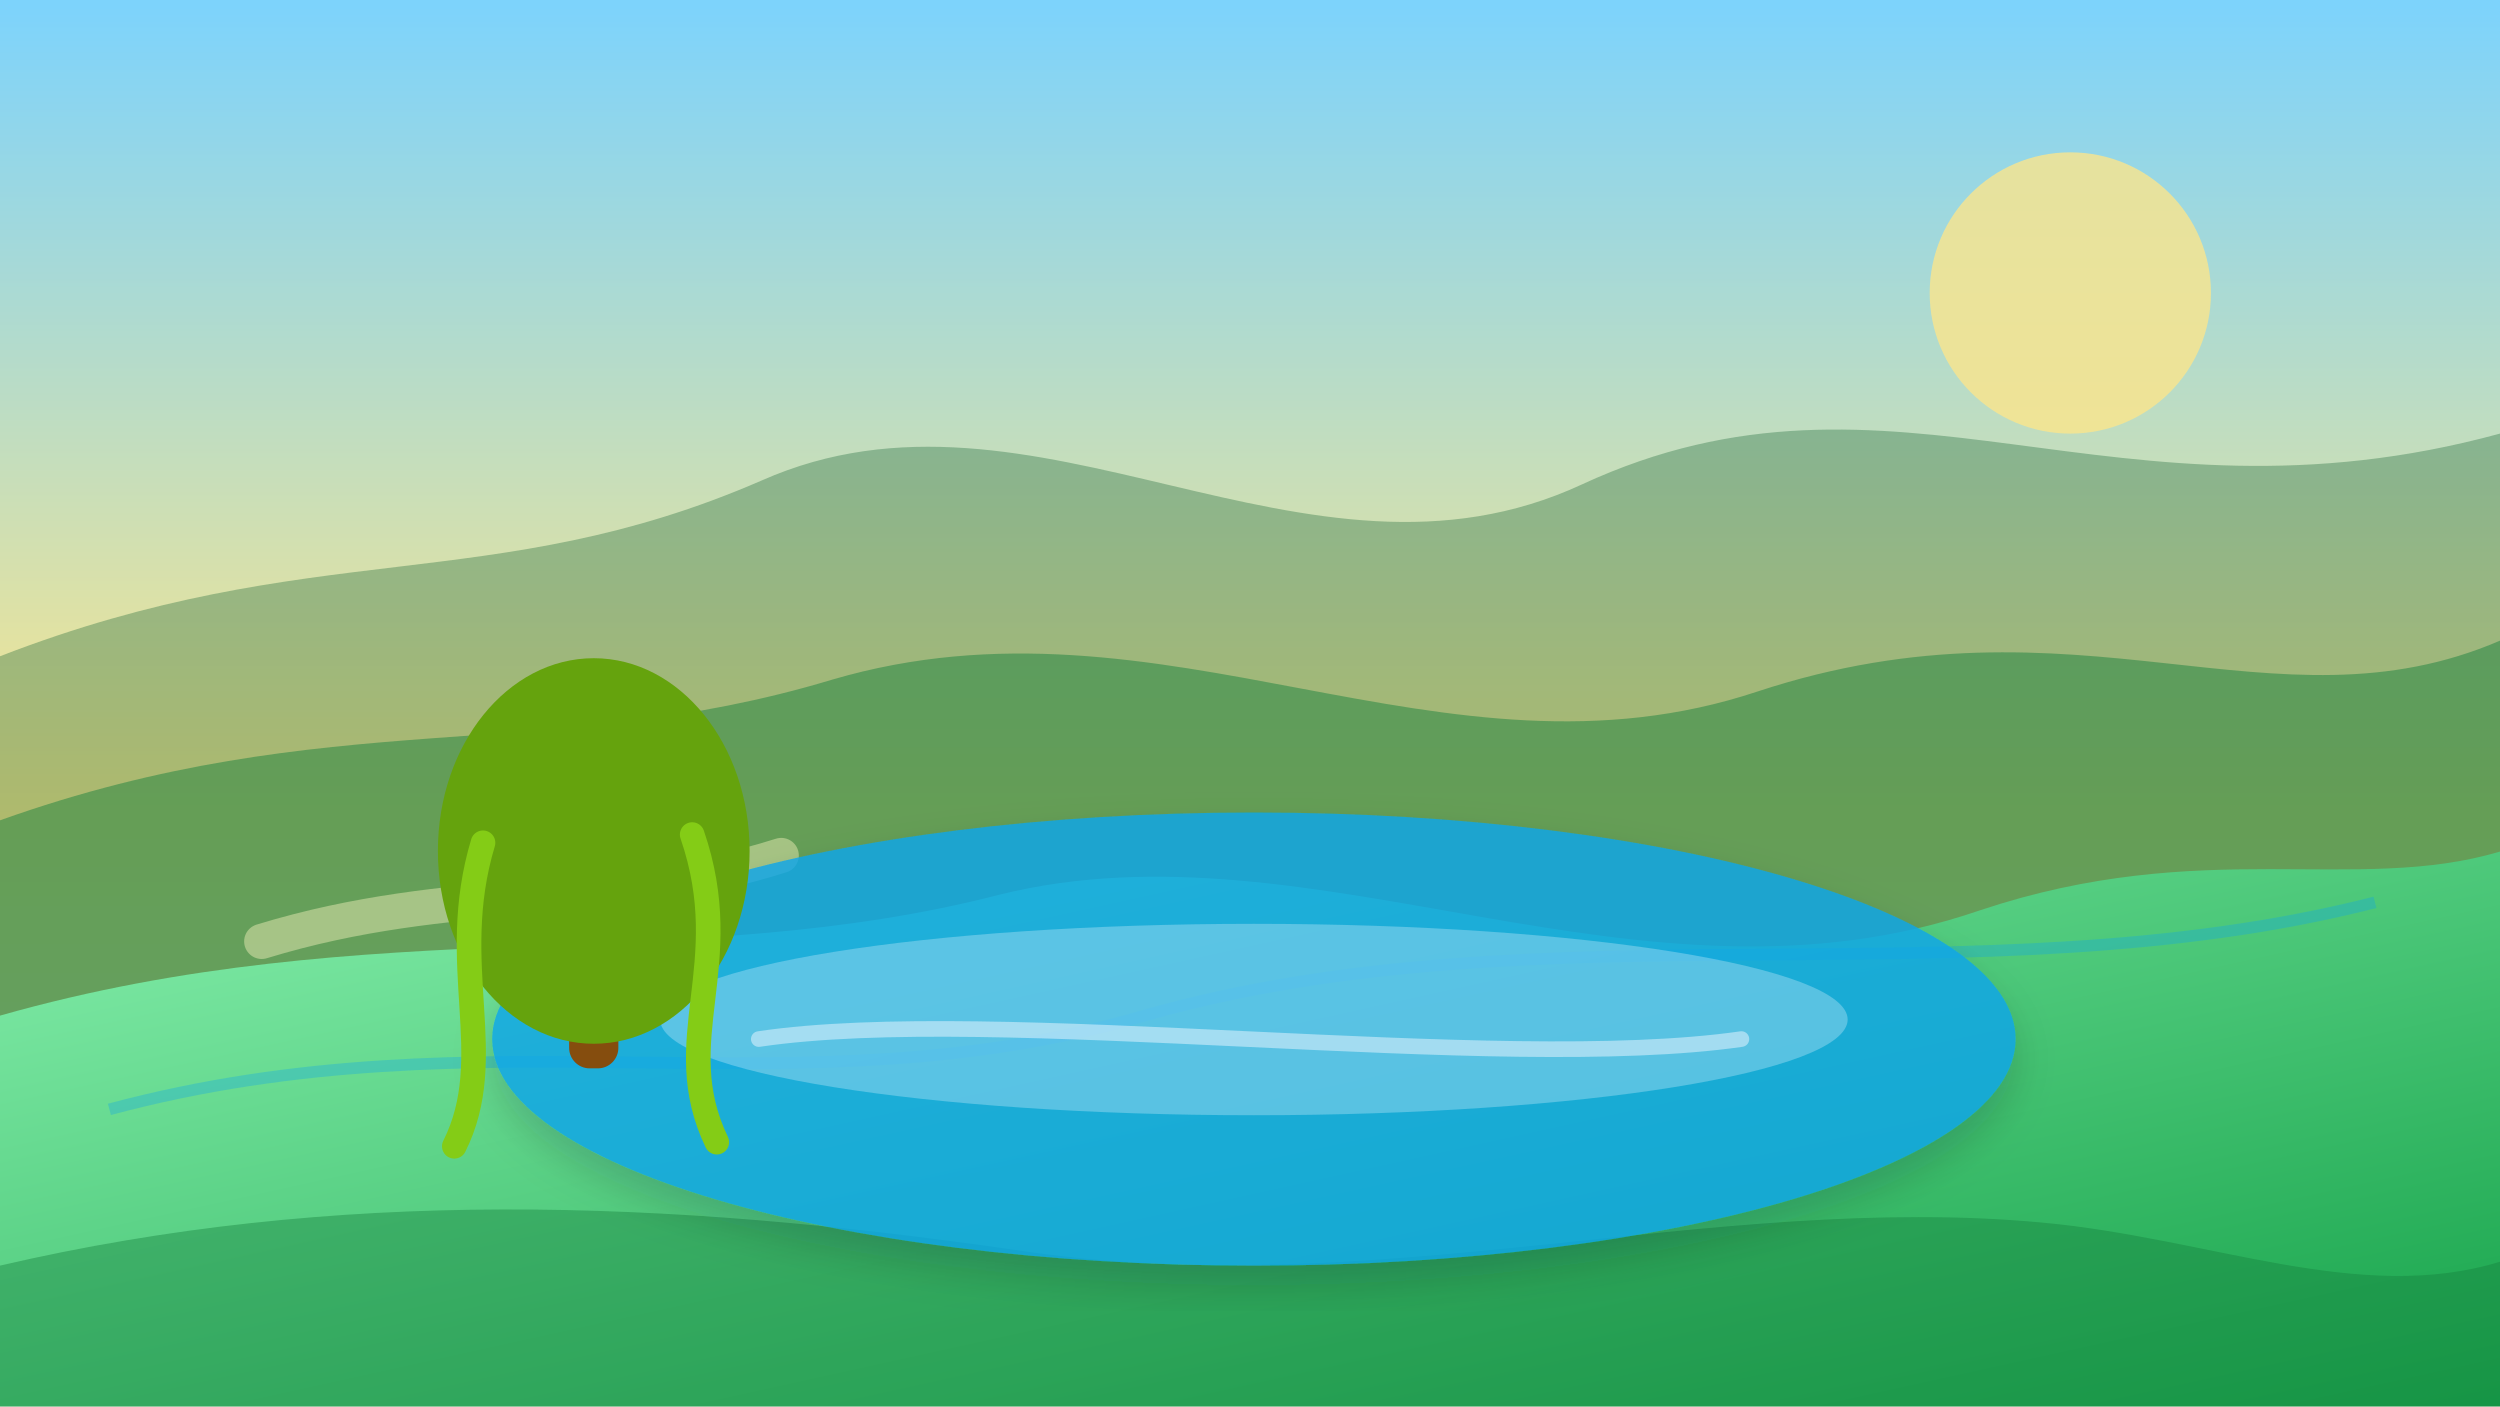
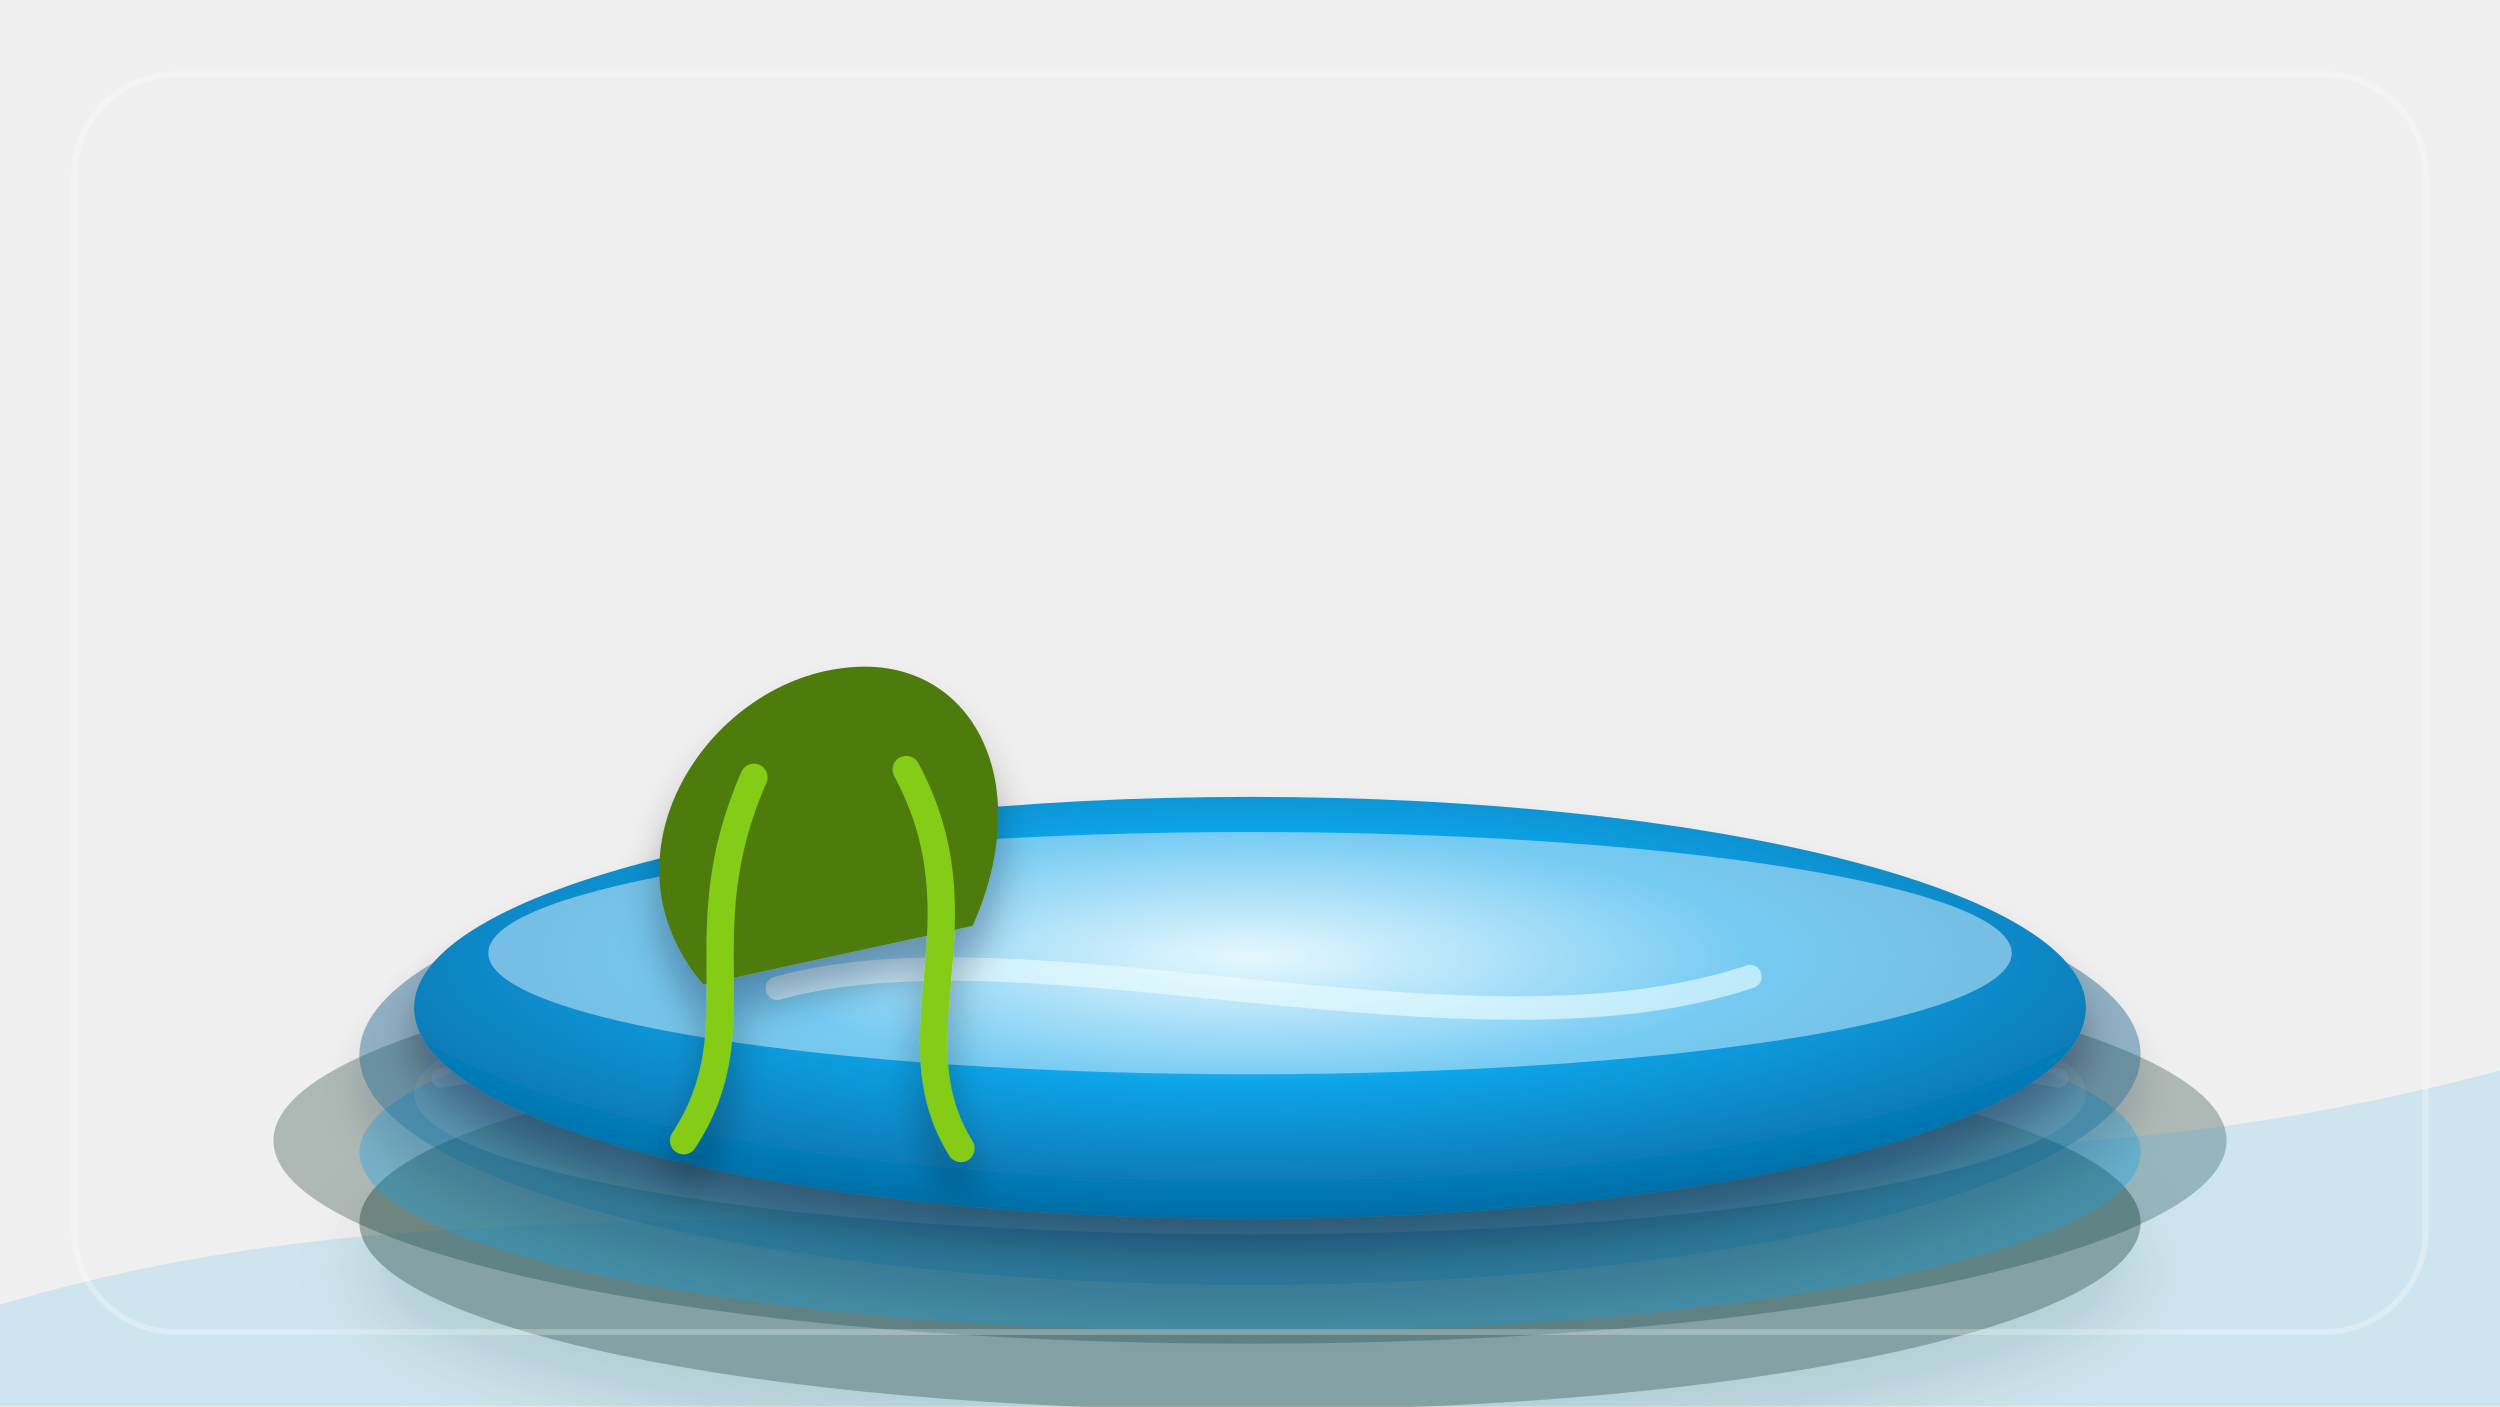
- <svg xmlns="http://www.w3.org/2000/svg" viewBox="0 0 1280 720" role="img" aria-label="willow_lake marketplace preview">
+ <svg xmlns="http://www.w3.org/2000/svg" viewBox="0 0 1280 720" role="img" aria-label="willow_lake marketplace render">
  <defs>
-     <linearGradient id="sky" x1="0" x2="0" y1="0" y2="1">
-       <stop offset="0%" stop-color="#7dd3fc" />
-       <stop offset="58%" stop-color="#fde68a" />
-       <stop offset="100%" stop-color="#fef3c7" />
+     <linearGradient id="glass" x1="0" x2="1" y1="0" y2="1">
+       <stop offset="0" stop-color="#f8fafc" stop-opacity="0.95" />
+       <stop offset="0.52" stop-color="#0ea5e9" stop-opacity="0.42" />
+       <stop offset="1" stop-color="#0f172a" stop-opacity="0.18" />
    </linearGradient>
-     <linearGradient id="grass" x1="0" x2="1" y1="0" y2="1">
-       <stop offset="0%" stop-color="#86efac" />
-       <stop offset="100%" stop-color="#16a34a" />
+     <linearGradient id="gold" x1="0" x2="1" y1="0" y2="1">
+       <stop offset="0" stop-color="#fff7ad" />
+       <stop offset="0.48" stop-color="#facc15" />
+       <stop offset="1" stop-color="#a16207" />
    </linearGradient>
-     <filter id="soft" x="-10%" y="-10%" width="120%" height="120%">
-       <feDropShadow dx="0" dy="10" stdDeviation="10" flood-color="#0f172a" flood-opacity="0.2" />
+     <linearGradient id="stone" x1="0" x2="1" y1="0" y2="1">
+       <stop offset="0" stop-color="#f8fafc" />
+       <stop offset="0.5" stop-color="#cbd5e1" />
+       <stop offset="1" stop-color="#64748b" />
+     </linearGradient>
+     <linearGradient id="wood" x1="0" x2="1" y1="0" y2="1">
+       <stop offset="0" stop-color="#f59e0b" />
+       <stop offset="0.5" stop-color="#a16207" />
+       <stop offset="1" stop-color="#451a03" />
+     </linearGradient>
+     <radialGradient id="water" cx="50%" cy="38%" r="64%">
+       <stop offset="0" stop-color="#ecfeff" />
+       <stop offset="0.46" stop-color="#0ea5e9" />
+       <stop offset="1" stop-color="#0369a1" />
+     </radialGradient>
+     <filter id="shadow" x="-40%" y="-40%" width="180%" height="180%">
+       <feDropShadow dx="0" dy="24" stdDeviation="18" flood-color="#052e16" flood-opacity="0.34" />
    </filter>
-     <filter id="glow" x="-40%" y="-40%" width="180%" height="180%">
-       <feGaussianBlur stdDeviation="6" result="blur" />
+     <filter id="lift" x="-25%" y="-30%" width="150%" height="170%">
+       <feDropShadow dx="0" dy="16" stdDeviation="10" flood-color="#020617" flood-opacity="0.32" />
+     </filter>
+     <filter id="glow" x="-70%" y="-70%" width="240%" height="240%">
+       <feGaussianBlur stdDeviation="10" result="blur" />
      <feMerge>
        <feMergeNode in="blur" />
        <feMergeNode in="SourceGraphic" />
      </feMerge>
    </filter>
  </defs>
-   <rect width="1280" height="720" fill="url(#sky)" />
-   <circle cx="1060" cy="150" r="72" fill="#fde68a" opacity="0.78" />
-   <path d="M0 336 C160 274 252 306 390 246 C530 184 668 314 810 248 C970 174 1082 276 1280 222 L1280 720 L0 720 Z" fill="#166534" opacity="0.34" />
-   <path d="M0 420 C168 360 280 392 426 348 C596 298 738 408 900 354 C1064 300 1164 378 1280 328 L1280 720 L0 720 Z" fill="#15803d" opacity="0.48" />
-   <path d="M0 520 C190 466 350 500 512 458 C674 418 840 526 1014 466 C1128 428 1206 458 1280 436 L1280 720 L0 720 Z" fill="url(#grass)" />
-   <path d="M0 648 C172 608 340 614 520 640 C704 668 876 610 1046 626 C1132 634 1208 668 1280 646 L1280 720 L0 720 Z" fill="#15803d" opacity="0.42" />
-   <path d="M134 482 C232 452 312 466 400 438" stroke="#fef9c3" stroke-width="18" stroke-linecap="round" opacity="0.42" />
-   <path d="M56 568 C250 516 408 572 586 520 C790 462 1012 514 1216 462" fill="none" stroke="#0ea5e9" stroke-width="6" opacity="0.32" />
-   <ellipse cx="642" cy="532" rx="390" ry="116" fill="#0ea5e9" opacity="0.82" filter="url(#soft)" />
-   <ellipse cx="642" cy="522" rx="304" ry="49" fill="#e0f2fe" opacity="0.32" />
-   <path d="M388.5 532 C509.4 514 766.8 550 891.6 532" fill="none" stroke="#e0f2fe" stroke-width="8" opacity="0.55" stroke-linecap="round" />
-   <rect x="291.4" y="442" width="25.2" height="105" rx="10.5" fill="#854d0e" />
-   <ellipse cx="304" cy="435.7" rx="79.8" ry="98.7" fill="#65a30d" />
-   <path d="M247.3 431.5 C228.4 494.5 255.7 540.7 232.6 586.9" stroke="#84cc16" stroke-width="12.6" fill="none" stroke-linecap="round" />
-   <path d="M354.4 427.3 C377.5 494.5 341.8 532.3 367 584.8" stroke="#84cc16" stroke-width="12.6" fill="none" stroke-linecap="round" />
+   <rect width="1280" height="720" fill="#ffffff" opacity="0.02" />
+   <ellipse cx="640" cy="584" rx="500" ry="104" fill="#022c22" opacity="0.28" />
+   <path d="M0 668 C214 604 392 642 598 604 C808 566 1004 622 1280 548 L1280 720 L0 720 Z" fill="#0ea5e9" opacity="0.15" />
+   <ellipse cx="640" cy="626" rx="456" ry="96" fill="#022c22" opacity="0.36" filter="url(#shadow)" />
+   <ellipse cx="640" cy="590" rx="456" ry="92" fill="#0ea5e9" opacity="0.34" />
+   <ellipse cx="640" cy="560" rx="428" ry="72" fill="#f8fafc" opacity="0.2" />
+   <path d="M226 552 C492 504 788 502 1054 552" fill="none" stroke="#ffffff" stroke-width="10" opacity="0.32" stroke-linecap="round" />
+   <ellipse cx="640" cy="540" rx="456" ry="118" fill="#075985" opacity="0.42" filter="url(#lift)" />
+   <ellipse cx="640" cy="516" rx="428" ry="108" fill="url(#water)" filter="url(#lift)" />
+   <ellipse cx="640" cy="488" rx="390" ry="62" fill="#e0f2fe" opacity="0.5" />
+   <path d="M398 506 C526 470 754 548 896 500" fill="none" stroke="#ecfeff" stroke-width="12" opacity="0.62" stroke-linecap="round" />
+   <g filter="url(#lift)">
+     <path d="M360 504 C304 438 362 350 432 342 C496 334 532 398 498 474" fill="#4d7c0f" />
+     <path d="M386 398 C350 480 388 526 350 584" stroke="#84cc16" stroke-width="14" fill="none" stroke-linecap="round" />
+     <path d="M464 394 C506 472 456 530 492 588" stroke="#84cc16" stroke-width="14" fill="none" stroke-linecap="round" />
+   </g>
+   <rect x="38" y="38" width="1204" height="644" rx="52" fill="none" stroke="#ffffff" stroke-opacity="0.26" stroke-width="3" />
</svg>
